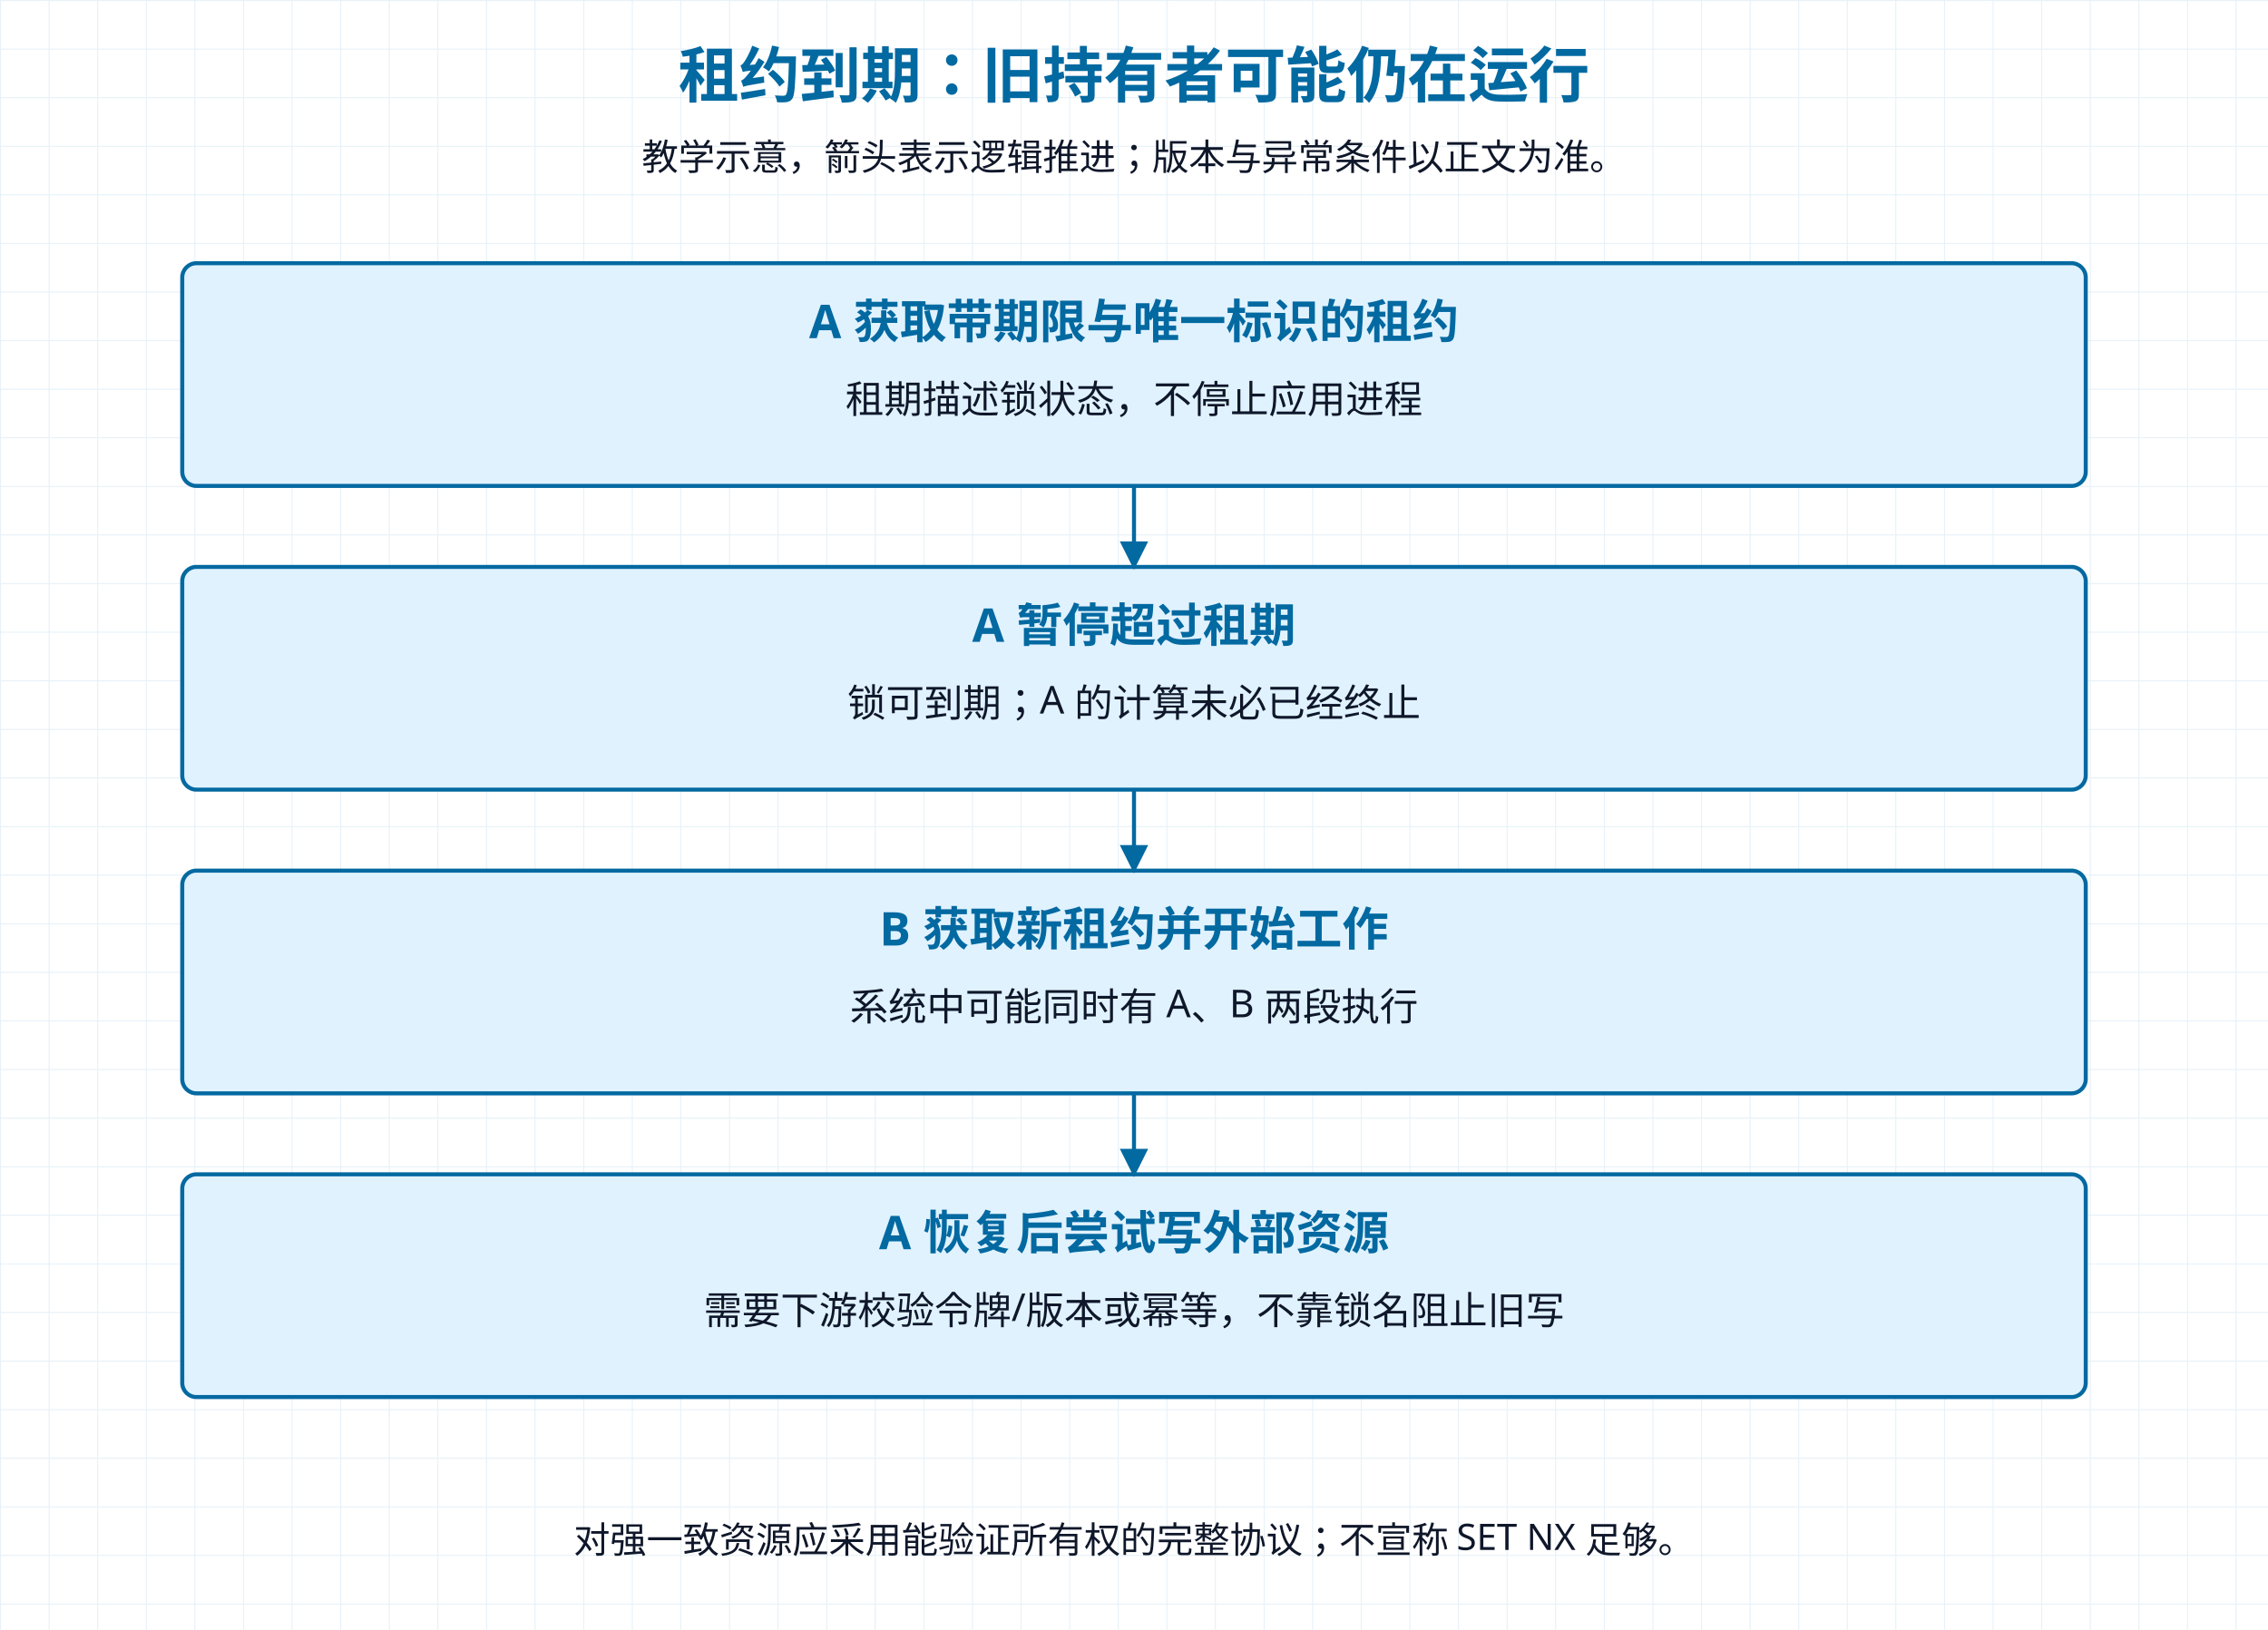
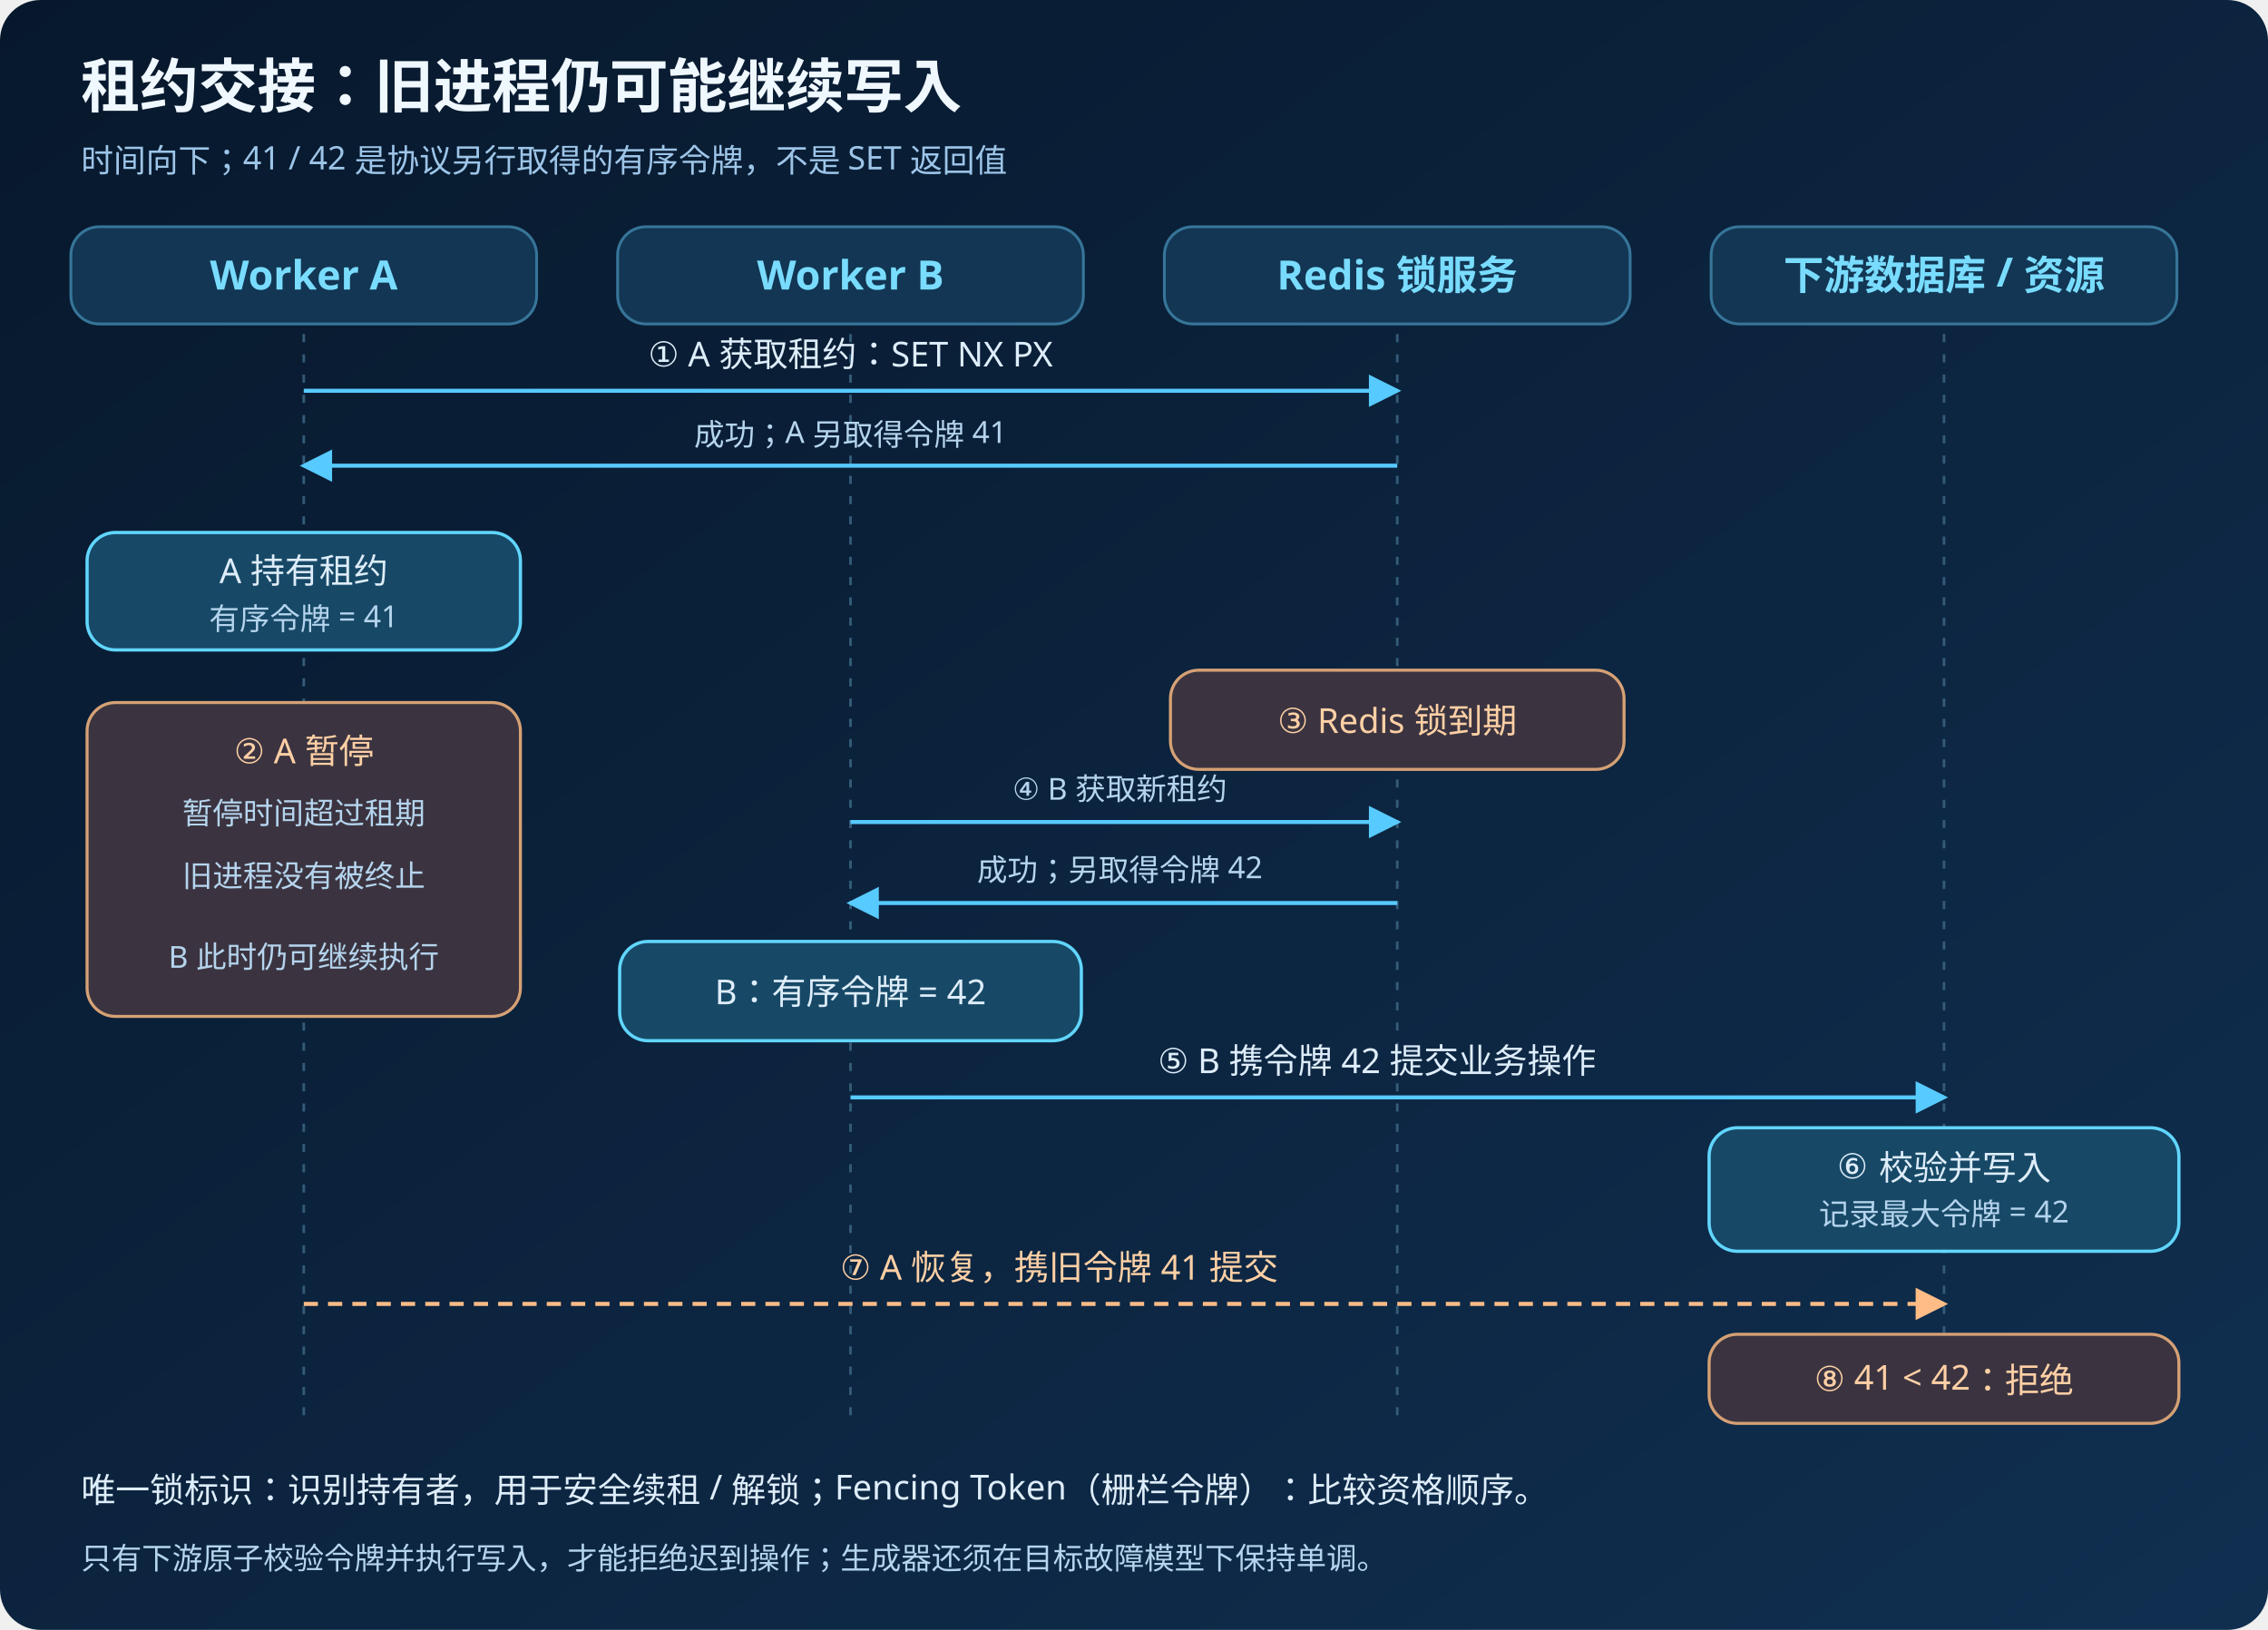
<svg xmlns="http://www.w3.org/2000/svg" width="1120" height="805" viewBox="0 0 1120 805" role="img" aria-labelledby="title desc">
  <defs>
-     <pattern id="grid" width="24" height="24" patternUnits="userSpaceOnUse">
-       <path d="M24 0H0V24" fill="none" stroke="#E7F1F8" stroke-width="1" />
-     </pattern>
-     <marker id="arrow" viewBox="0 0 10 10" refX="9" refY="5" markerWidth="7" markerHeight="7" orient="auto">
-       <path d="M0 0L10 5L0 10Z" fill="#0369A1" />
+     <linearGradient id="bg" x2="1" y2="1">
+       <stop stop-color="#07182c" />
+       <stop offset="1" stop-color="#102f50" />
+     </linearGradient>
+     <marker id="tip" markerWidth="8" markerHeight="8" refX="7" refY="4" orient="auto">
+       <path d="M0 0 L8 4 L0 8" fill="#57caff" />
+     </marker>
+     <marker id="redtip" markerWidth="8" markerHeight="8" refX="7" refY="4" orient="auto">
+       <path d="M0 0 L8 4 L0 8" fill="#ffbc87" />
    </marker>
  </defs>
-   <rect width="100%" height="100%" fill="#FFFFFF" />
-   <rect width="100%" height="100%" fill="url(#grid)" />
-   <g font-family="Microsoft YaHei,Segoe UI,sans-serif">
-     <text x="560.0" y="48" text-anchor="middle" fill="#0369A1" font-size="30" font-weight="600">
-       <tspan x="560.0" dy="0">租约到期：旧持有者可能仍在运行</tspan>
-     </text>
-     <text x="560.0" y="84" text-anchor="middle" fill="#0F172A" font-size="18" font-weight="400">
-       <tspan x="560.0" dy="0">教学示意，箭头表示逻辑推进；版本与异常条件以正文为准。</tspan>
-     </text>
-     <rect x="90" y="130" width="940" height="110" rx="7" fill="#E0F2FE" stroke="#0369A1" stroke-width="2" />
-     <text x="560.0" y="167" text-anchor="middle" fill="#0369A1" font-size="23" font-weight="600">
-       <tspan x="560.0" dy="0">A 获取带期限与唯一标识的租约</tspan>
-     </text>
-     <text x="560.0" y="204" text-anchor="middle" fill="#0F172A" font-size="19" font-weight="400">
-       <tspan x="560.0" dy="0">租期描述锁状态，不停止应用进程</tspan>
-     </text>
-     <rect x="90" y="280" width="940" height="110" rx="7" fill="#E0F2FE" stroke="#0369A1" stroke-width="2" />
-     <text x="560.0" y="317" text-anchor="middle" fill="#0369A1" font-size="23" font-weight="600">
-       <tspan x="560.0" dy="0">A 暂停超过租期</tspan>
-     </text>
-     <text x="560.0" y="354" text-anchor="middle" fill="#0F172A" font-size="19" font-weight="400">
-       <tspan x="560.0" dy="0">锁可到期；A 的计算未必已经终止</tspan>
-     </text>
-     <path d="M560 240 L560 280" fill="none" stroke="#0369A1" stroke-width="2" marker-end="url(#arrow)" />
-     <rect x="90" y="430" width="940" height="110" rx="7" fill="#E0F2FE" stroke="#0369A1" stroke-width="2" />
-     <text x="560.0" y="467" text-anchor="middle" fill="#0369A1" font-size="23" font-weight="600">
-       <tspan x="560.0" dy="0">B 获取新租约并开始工作</tspan>
-     </text>
-     <text x="560.0" y="504" text-anchor="middle" fill="#0F172A" font-size="19" font-weight="400">
-       <tspan x="560.0" dy="0">系统中可能同时有 A、B 两段执行</tspan>
-     </text>
-     <path d="M560 390 L560 430" fill="none" stroke="#0369A1" stroke-width="2" marker-end="url(#arrow)" />
-     <rect x="90" y="580" width="940" height="110" rx="7" fill="#E0F2FE" stroke="#0369A1" stroke-width="2" />
-     <text x="560.0" y="617" text-anchor="middle" fill="#0369A1" font-size="23" font-weight="600">
-       <tspan x="560.0" dy="0">A 恢复后尝试写外部资源</tspan>
-     </text>
-     <text x="560.0" y="654" text-anchor="middle" fill="#0F172A" font-size="19" font-weight="400">
-       <tspan x="560.0" dy="0">需要下游校验令牌/版本或幂等，不靠锁名阻止旧写</tspan>
-     </text>
-     <path d="M560 540 L560 580" fill="none" stroke="#0369A1" stroke-width="2" marker-end="url(#arrow)" />
-     <text x="560.0" y="767" text-anchor="middle" fill="#0F172A" font-size="18" font-weight="400">
-       <tspan x="560.0" dy="0">对强一致资源应采用能验证所有权的完整协议；不宣称 SET NX 足够。</tspan>
-     </text>
-   </g>
+   <style>text{font-family:'Microsoft YaHei','Noto Sans SC',sans-serif}.title{font-size:29px;font-weight:700;fill:#f0f8ff}.sub{font-size:16px;fill:#9dc5e8}.head{font-size:20px;font-weight:700;fill:#79dcff}.body{font-size:17px;fill:#deedfa}.small{font-size:15px;fill:#b5d4ed}.warn{font-size:17px;fill:#ffd0a5}.num{font-size:24px;font-weight:700;fill:#72e6d0}.panel{fill:#123653;stroke:#377599;stroke-width:1.4}.highlight{fill:#174967;stroke:#61d6ff;stroke-width:1.6}.caution{fill:#3b3440;stroke:#d6a175;stroke-width:1.5}.arrow{fill:none;stroke:#57caff;stroke-width:2;marker-end:url(#tip)}.old{fill:none;stroke:#ffbc87;stroke-width:2;stroke-dasharray:7 5;marker-end:url(#redtip)}.assoc{fill:none;stroke:#62a9cb;stroke-width:2;stroke-dasharray:6 5;marker-end:url(#tip)}.lane{stroke:#345b78;stroke-width:1.3;stroke-dasharray:4 6}</style>
+   <rect width="1120" height="805" rx="20" fill="url(#bg)" />
+   <text x="40" y="53" class="title" text-anchor="start">租约交接：旧进程仍可能继续写入</text>
+   <text x="40" y="85" class="sub" text-anchor="start">时间向下；41 / 42 是协议另行取得的有序令牌，不是 SET 返回值</text>
+   <rect x="35" y="112" width="230" height="48" rx="14" class="panel" />
+   <text x="150" y="143" class="head" text-anchor="middle">Worker A</text>
+   <path d="M150 165 V700" class="lane" />
+   <rect x="305" y="112" width="230" height="48" rx="14" class="panel" />
+   <text x="420" y="143" class="head" text-anchor="middle">Worker B</text>
+   <path d="M420 165 V700" class="lane" />
+   <rect x="575" y="112" width="230" height="48" rx="14" class="panel" />
+   <text x="690" y="143" class="head" text-anchor="middle">Redis 锁服务</text>
+   <path d="M690 165 V700" class="lane" />
+   <rect x="845" y="112" width="230" height="48" rx="14" class="panel" />
+   <text x="960" y="143" class="head" text-anchor="middle">下游数据库 / 资源</text>
+   <path d="M960 165 V700" class="lane" />
+   <path d="M150 193 L690 193" class="arrow" />
+   <text x="420" y="181" class="body" text-anchor="middle">① A 获取租约：SET NX PX</text>
+   <path d="M690 230 L150 230" class="arrow" />
+   <text x="420" y="220" class="small" text-anchor="middle">成功；A 另取得令牌 41</text>
+   <rect x="43" y="263" width="214" height="58" rx="14" class="highlight" />
+   <text x="150" y="288" class="body" text-anchor="middle">A 持有租约</text>
+   <text x="150" y="311" class="small" text-anchor="middle">有序令牌 = 41</text>
+   <rect x="43" y="347" width="214" height="155" rx="14" class="caution" />
+   <text x="150" y="377" class="warn" text-anchor="middle">② A 暂停</text>
+   <text x="150" y="407" class="small" text-anchor="middle">暂停时间超过租期</text>
+   <text x="150" y="438" class="small" text-anchor="middle">旧进程没有被终止</text>
+   <text x="150" y="478" class="small" text-anchor="middle">B 此时仍可继续执行</text>
+   <rect x="578" y="331" width="224" height="49" rx="14" class="caution" />
+   <text x="690" y="362" class="warn" text-anchor="middle">③ Redis 锁到期</text>
+   <path d="M420 406 L690 406" class="arrow" />
+   <text x="553" y="395" class="small" text-anchor="middle">④ B 获取新租约</text>
+   <path d="M690 446 L420 446" class="arrow" />
+   <text x="553" y="435" class="small" text-anchor="middle">成功；另取得令牌 42</text>
+   <rect x="306" y="465" width="228" height="49" rx="14" class="highlight" />
+   <text x="420" y="496" class="body" text-anchor="middle">B：有序令牌 = 42</text>
+   <path d="M420 542 L960 542" class="arrow" />
+   <text x="680" y="530" class="body" text-anchor="middle">⑤ B 携令牌 42 提交业务操作</text>
+   <rect x="844" y="557" width="232" height="61" rx="14" class="highlight" />
+   <text x="960" y="582" class="body" text-anchor="middle">⑥ 校验并写入</text>
+   <text x="960" y="605" class="small" text-anchor="middle">记录最大令牌 = 42</text>
+   <path d="M150 644 L960 644" class="old" />
+   <text x="523" y="632" class="warn" text-anchor="middle">⑦ A 恢复，携旧令牌 41 提交</text>
+   <rect x="844" y="659" width="232" height="44" rx="14" class="caution" />
+   <text x="960" y="687" class="warn" text-anchor="middle">⑧ 41 &lt; 42：拒绝</text>
+   <text x="40" y="742" class="body" text-anchor="start">唯一锁标识：识别持有者，用于安全续租 / 解锁；Fencing Token（栅栏令牌）：比较资格顺序。</text>
+   <text x="40" y="775" class="small" text-anchor="start">只有下游原子校验令牌并执行写入，才能拒绝迟到操作；生成器还须在目标故障模型下保持单调。</text>
</svg>
